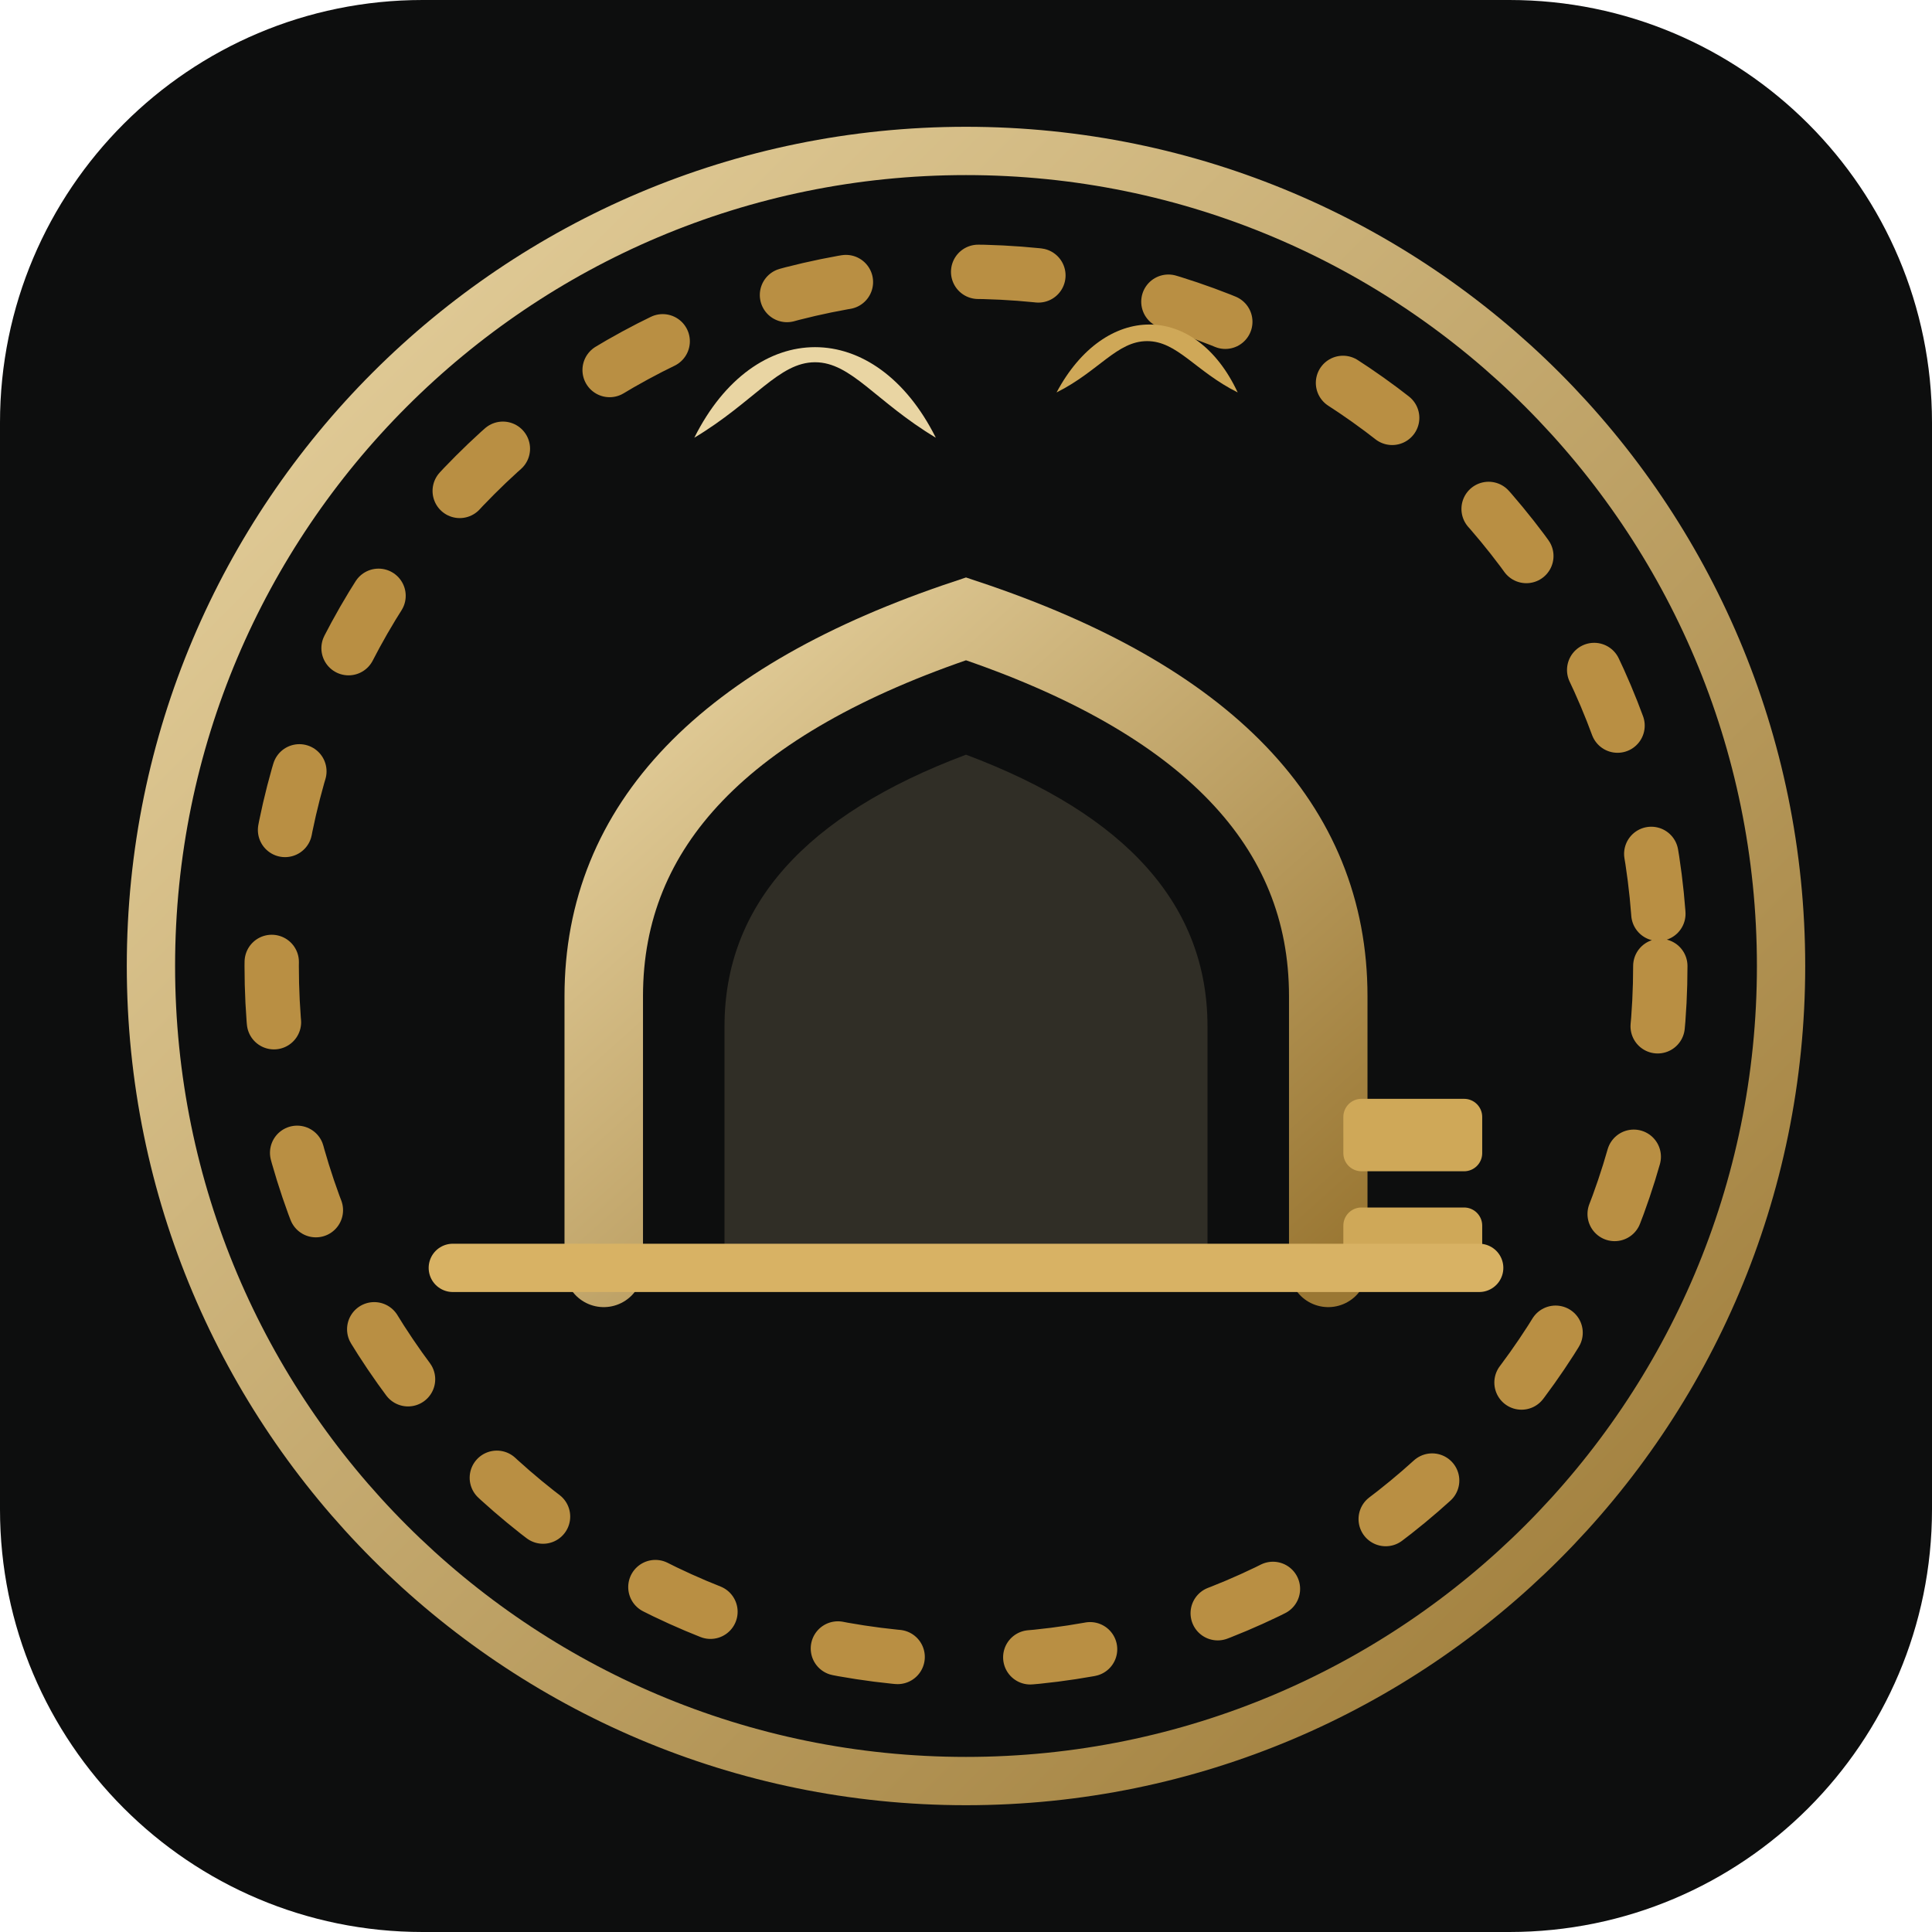
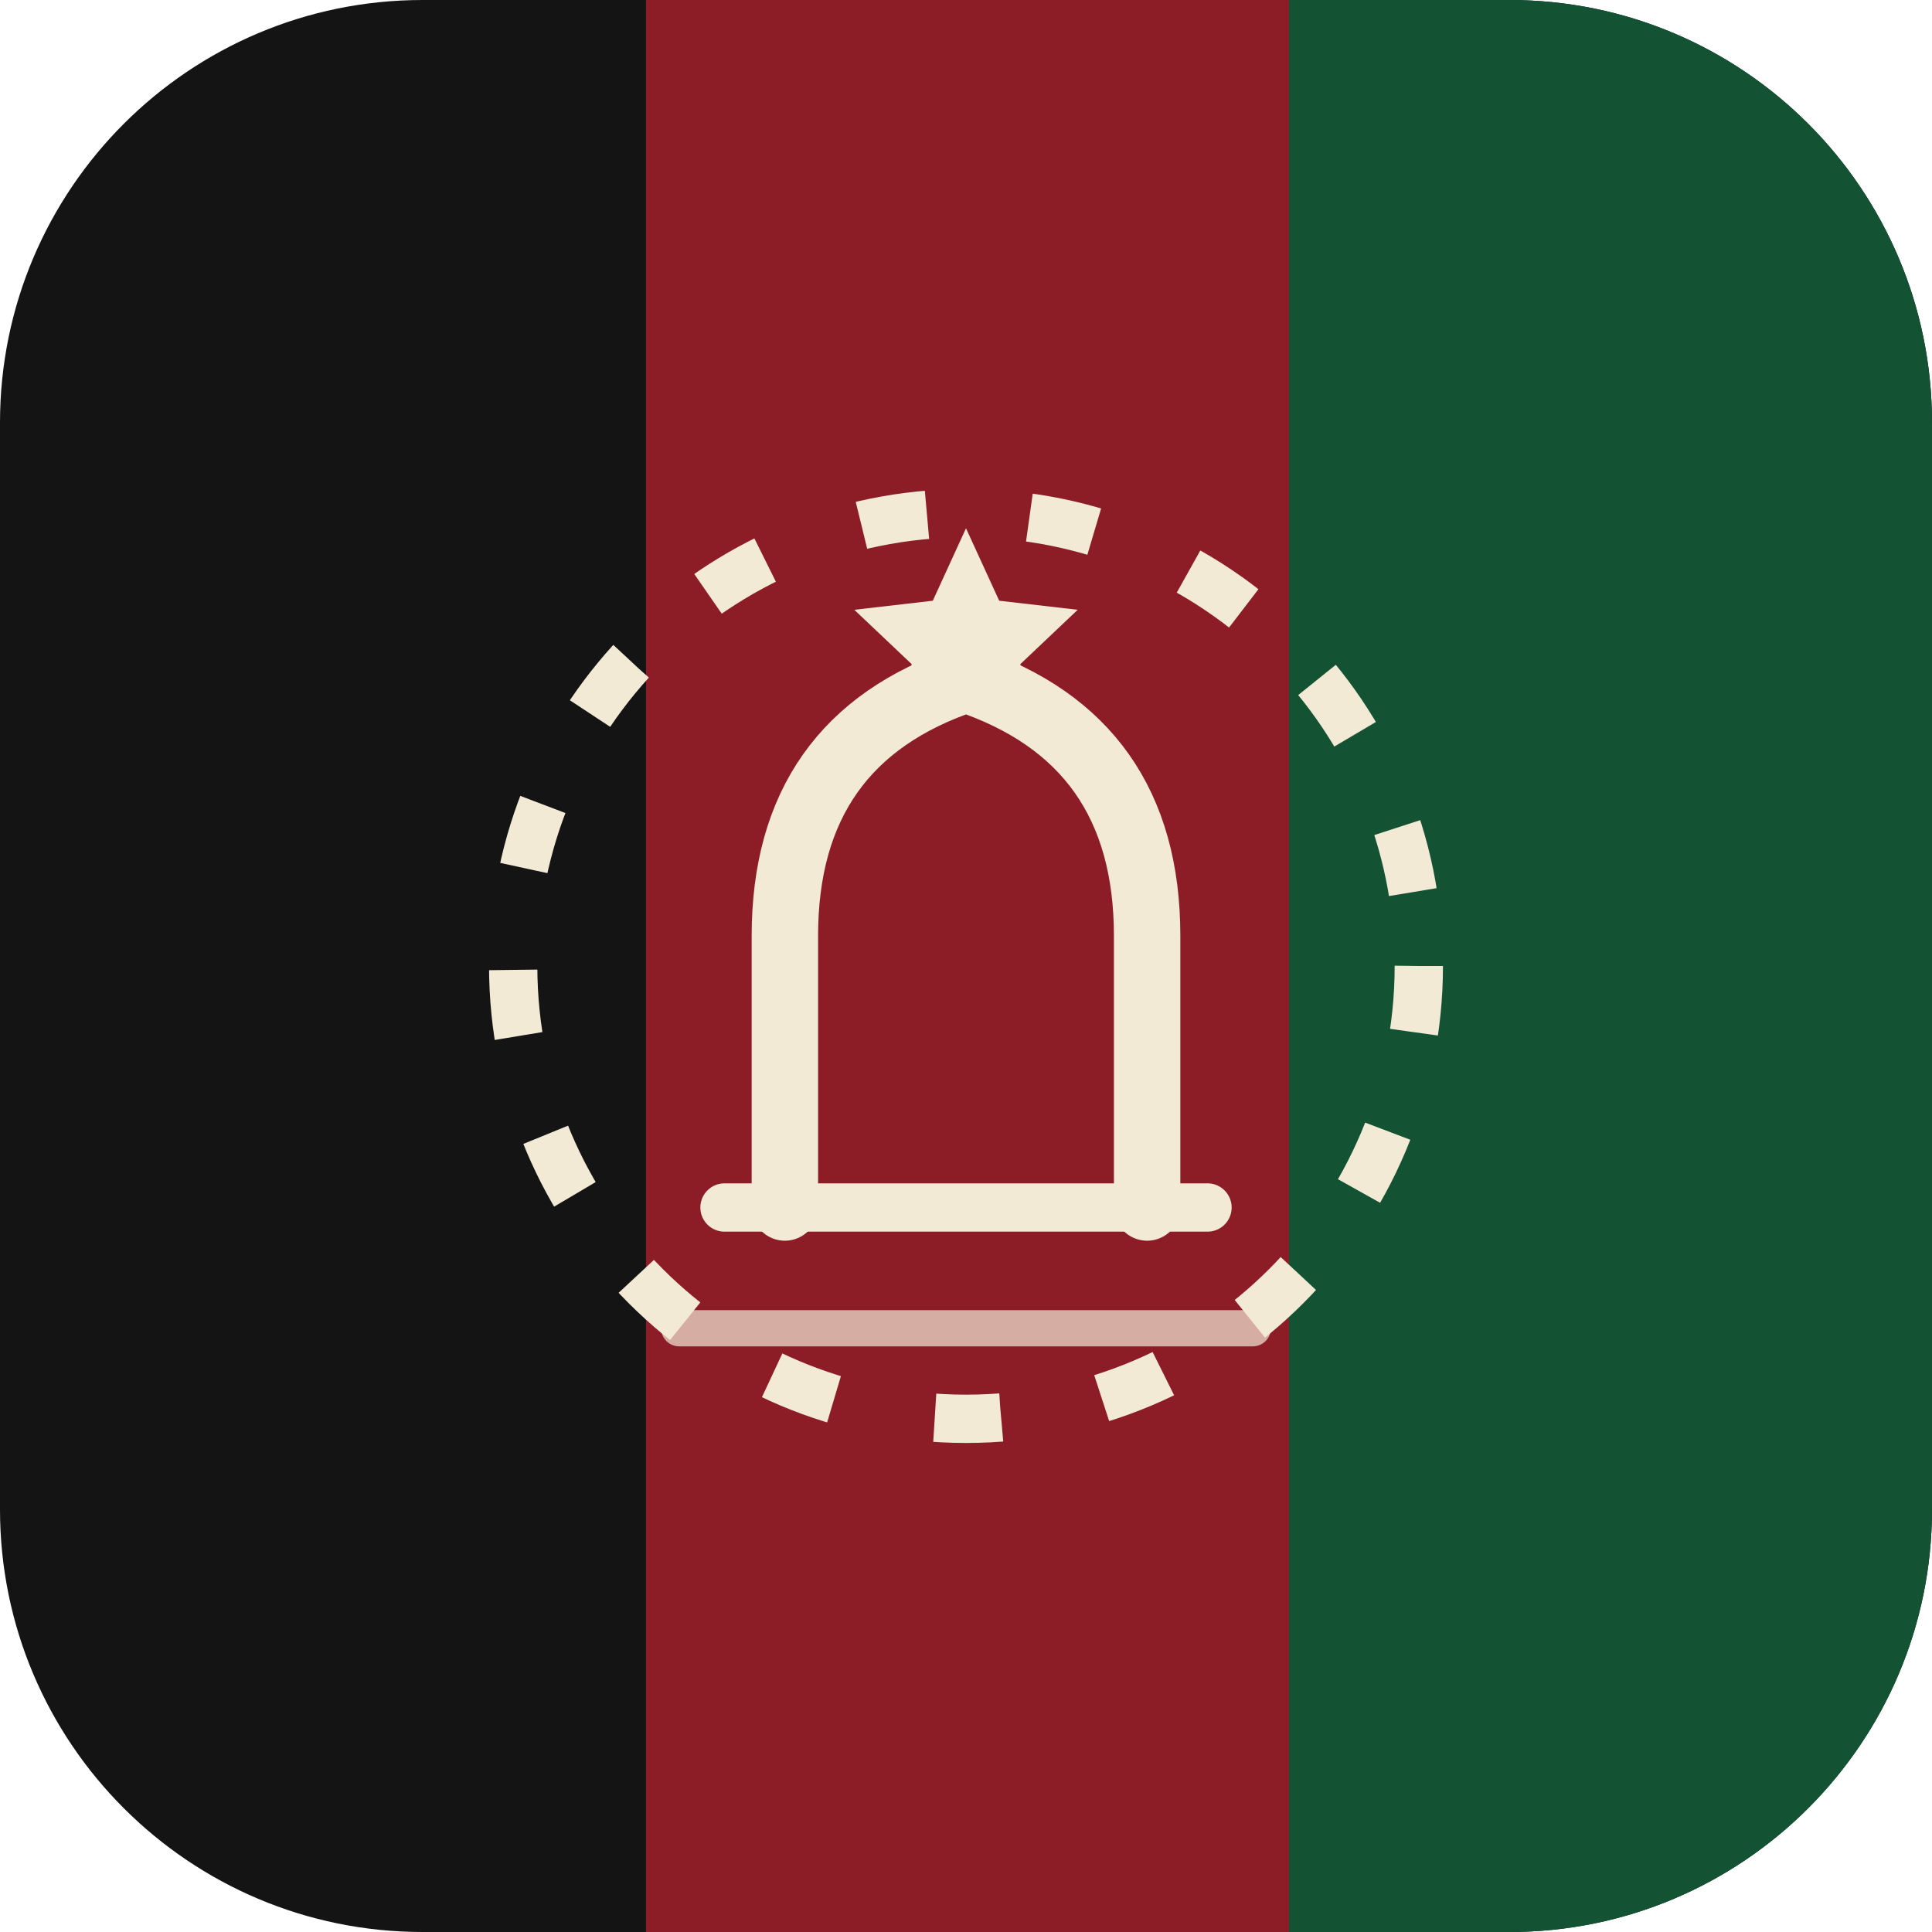
- <svg xmlns="http://www.w3.org/2000/svg" viewBox="0 0 64 64" role="img" aria-label="Al Ababeel">
+ <svg xmlns="http://www.w3.org/2000/svg" viewBox="0 0 64 64">
  <defs>
-     <linearGradient id="g" x1="0" y1="0" x2="1" y2="1">
-       <stop offset="0" stop-color="#e9d5a3" />
-       <stop offset="1" stop-color="#9a7733" />
-     </linearGradient>
+     <clipPath id="c">
+       <rect width="64" height="64" rx="14" />
+     </clipPath>
  </defs>
-   <rect width="64" height="64" rx="14" fill="#0d0e0e" />
-   <circle cx="32" cy="32" r="27" fill="none" stroke="url(#g)" stroke-width="1.6" />
-   <circle cx="32" cy="32" r="23" fill="none" stroke="#b98f43" stroke-width="1.8" stroke-dasharray="2 4.4" stroke-linecap="round" />
-   <path d="M20 42 V33 Q20 24.5 32 20.5 Q44 24.5 44 33 V42" fill="none" stroke="url(#g)" stroke-width="2.6" stroke-linecap="round" />
-   <path d="M24 42 V34 Q24 28 32 25 Q40 28 40 34 V42" fill="rgba(233,213,163,.16)" />
-   <g fill="#cfa858">
-     <rect x="44.5" y="40" width="4.6" height="2.4" rx=".6" />
-     <rect x="44.5" y="36.4" width="4.6" height="2.4" rx=".6" />
+   <g clip-path="url(#c)">
+     <rect width="64" height="64" fill="#141414" />
+     <rect x="21.4" width="21.3" height="64" fill="#8c1d27" />
+     <rect x="42.7" width="21.3" height="64" fill="#135233" />
+     <g fill="#f3ead6">
+       <circle cx="32" cy="32" r="15" fill="none" stroke="#f3ead6" stroke-width="1.6" stroke-dasharray="2.2 3.4" />
+       <path d="M26 40 V31 Q26 24.5 32 22.5 Q38 24.5 38 31 V40" fill="none" stroke="#f3ead6" stroke-width="2.2" stroke-linecap="round" />
+       <path d="M24 40 H40" stroke="#f3ead6" stroke-width="1.6" stroke-linecap="round" />
+       <path d="M32 17.5 l1.1 2.4 2.6.3 -1.9 1.8.5 2.6 -2.3-1.3 -2.3 1.3.5-2.6 -1.9-1.8 2.6-.3z" />
+       <path d="M22.5 44 h19" stroke="#f3ead6" stroke-width="1.2" stroke-linecap="round" opacity=".7" />
+     </g>
  </g>
-   <path d="M15 42 H49" stroke="#d8b264" stroke-width="1.6" stroke-linecap="round" />
-   <path d="M23 14.5 C25 10.5 29 10.5 31 14.5 C29 13.3 28.2 12 27 12 C25.8 12 25 13.3 23 14.5 Z" fill="#e9d5a3" />
-   <path d="M35 13 C36.6 10 39.6 10 41 13 C39.6 12.3 39 11.3 38 11.3 C37 11.3 36.4 12.3 35 13 Z" fill="#cfa858" />
</svg>
